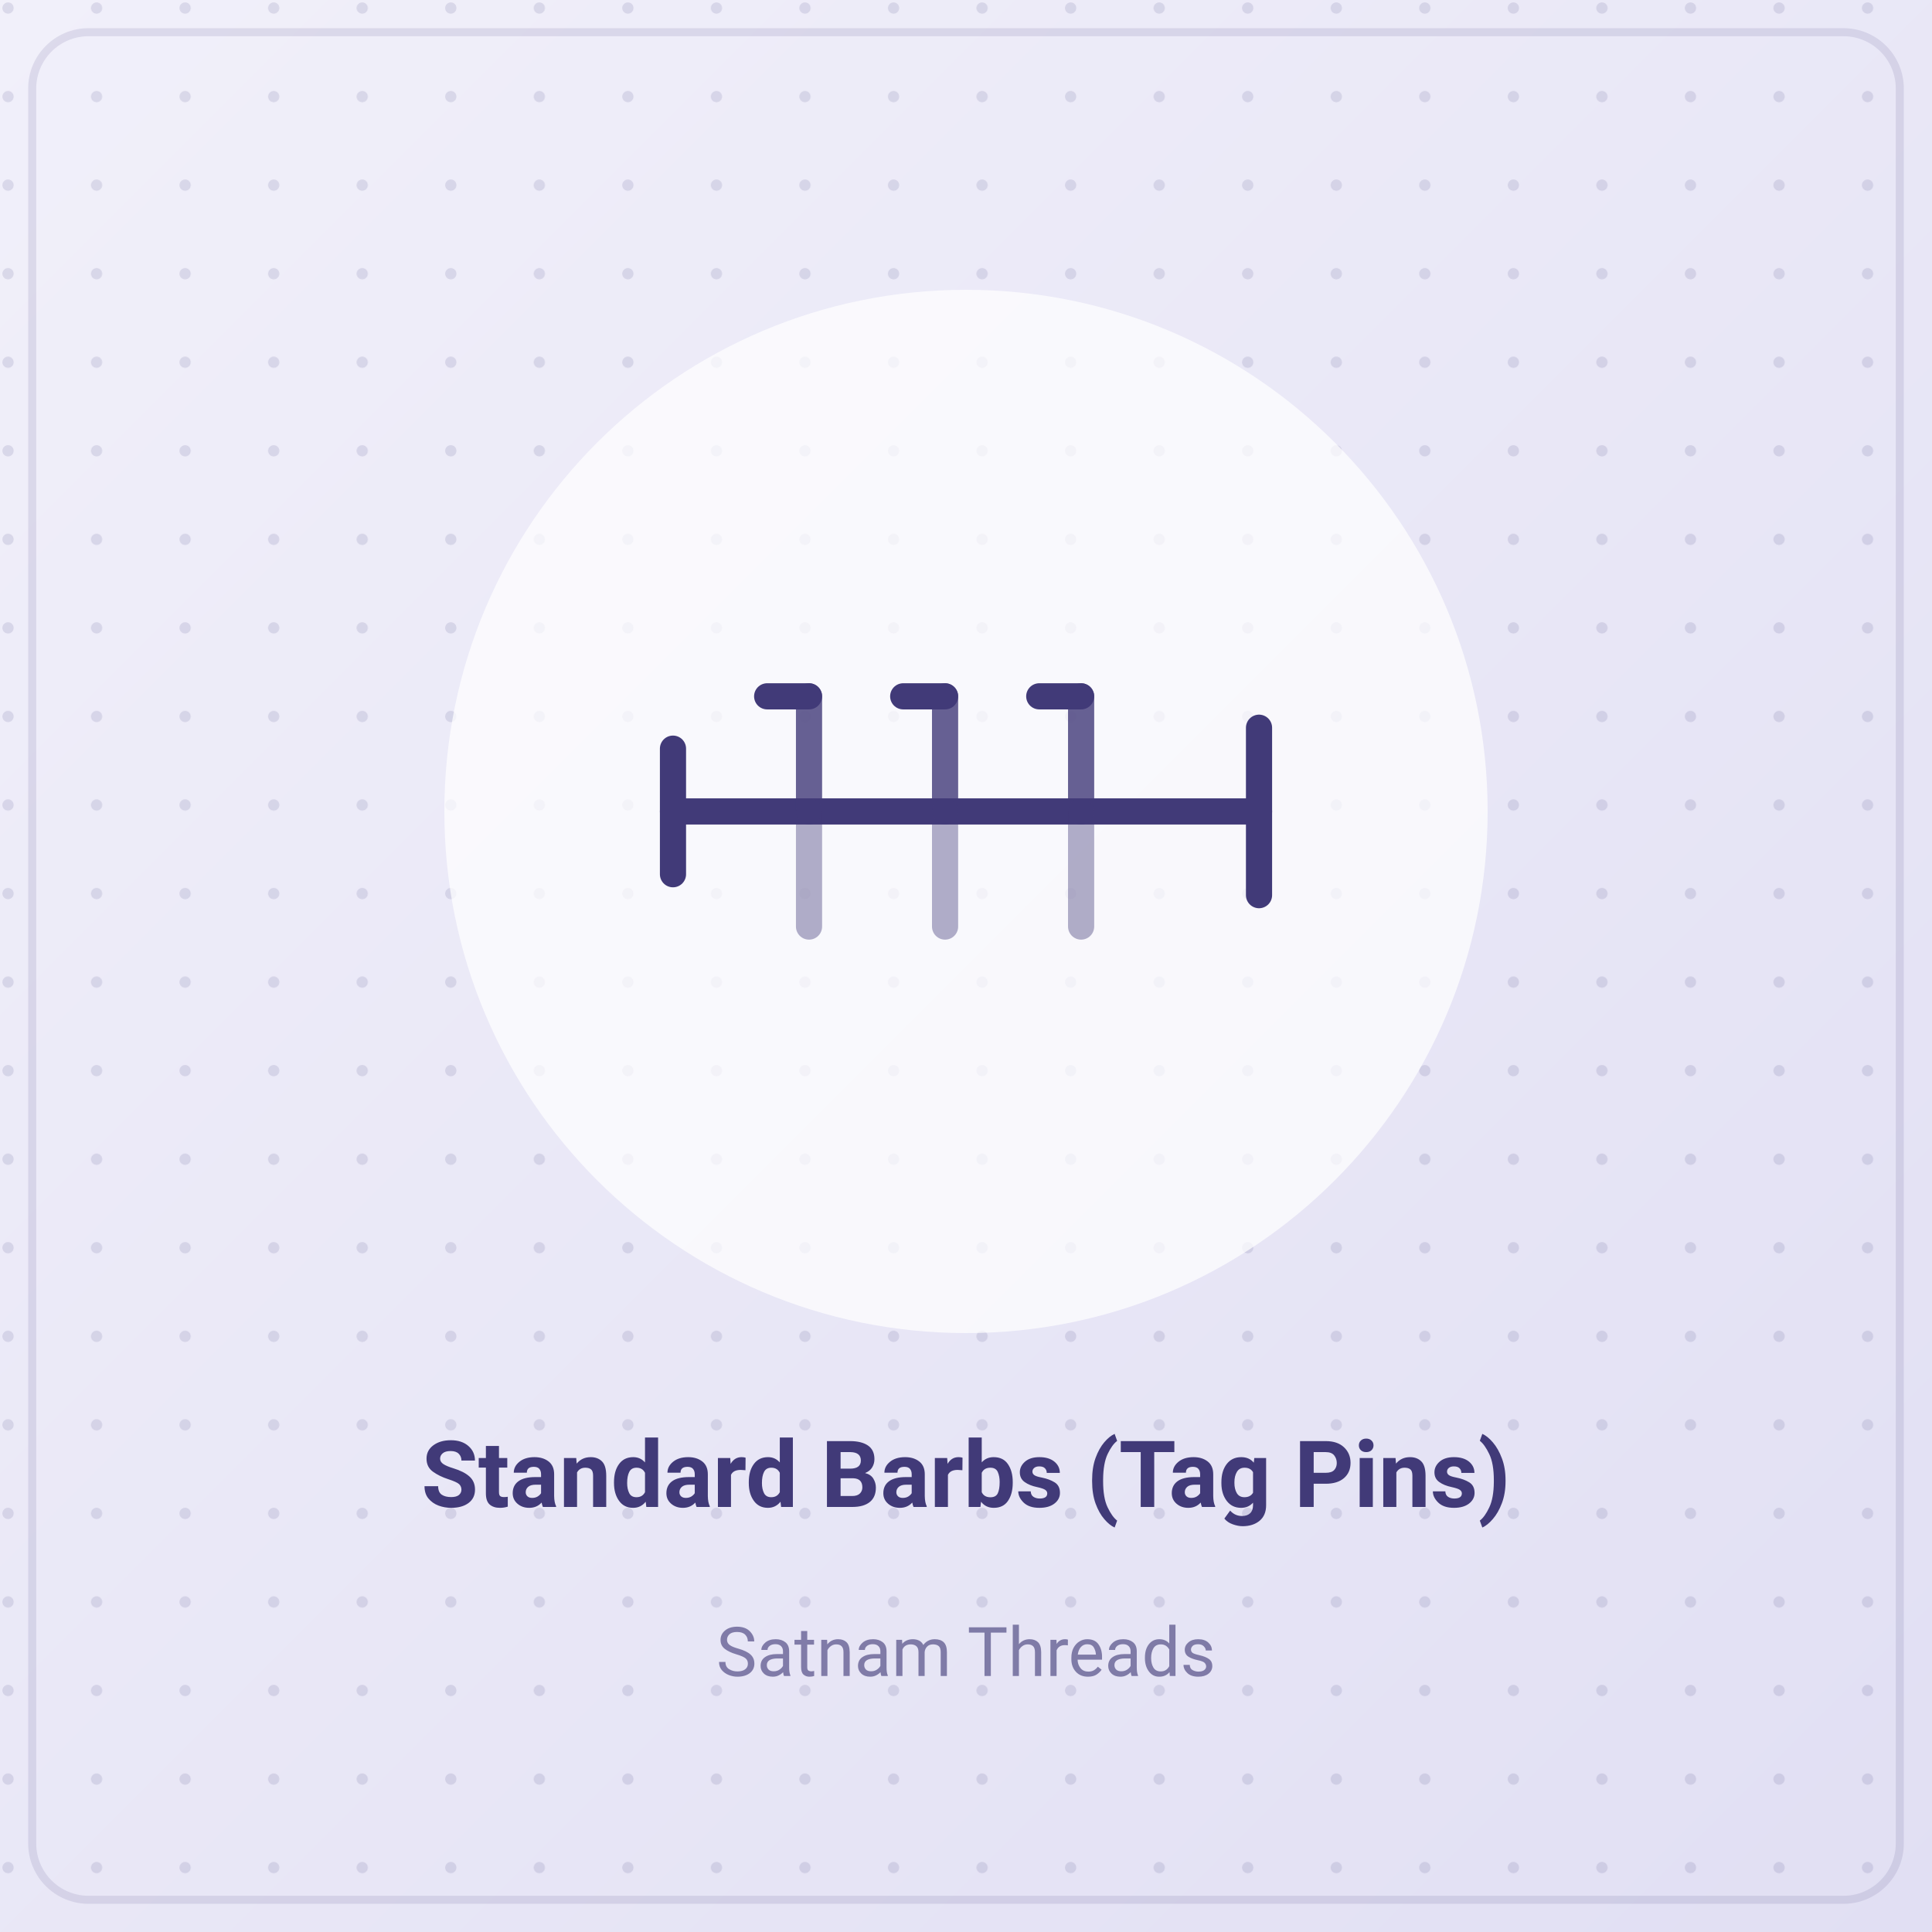
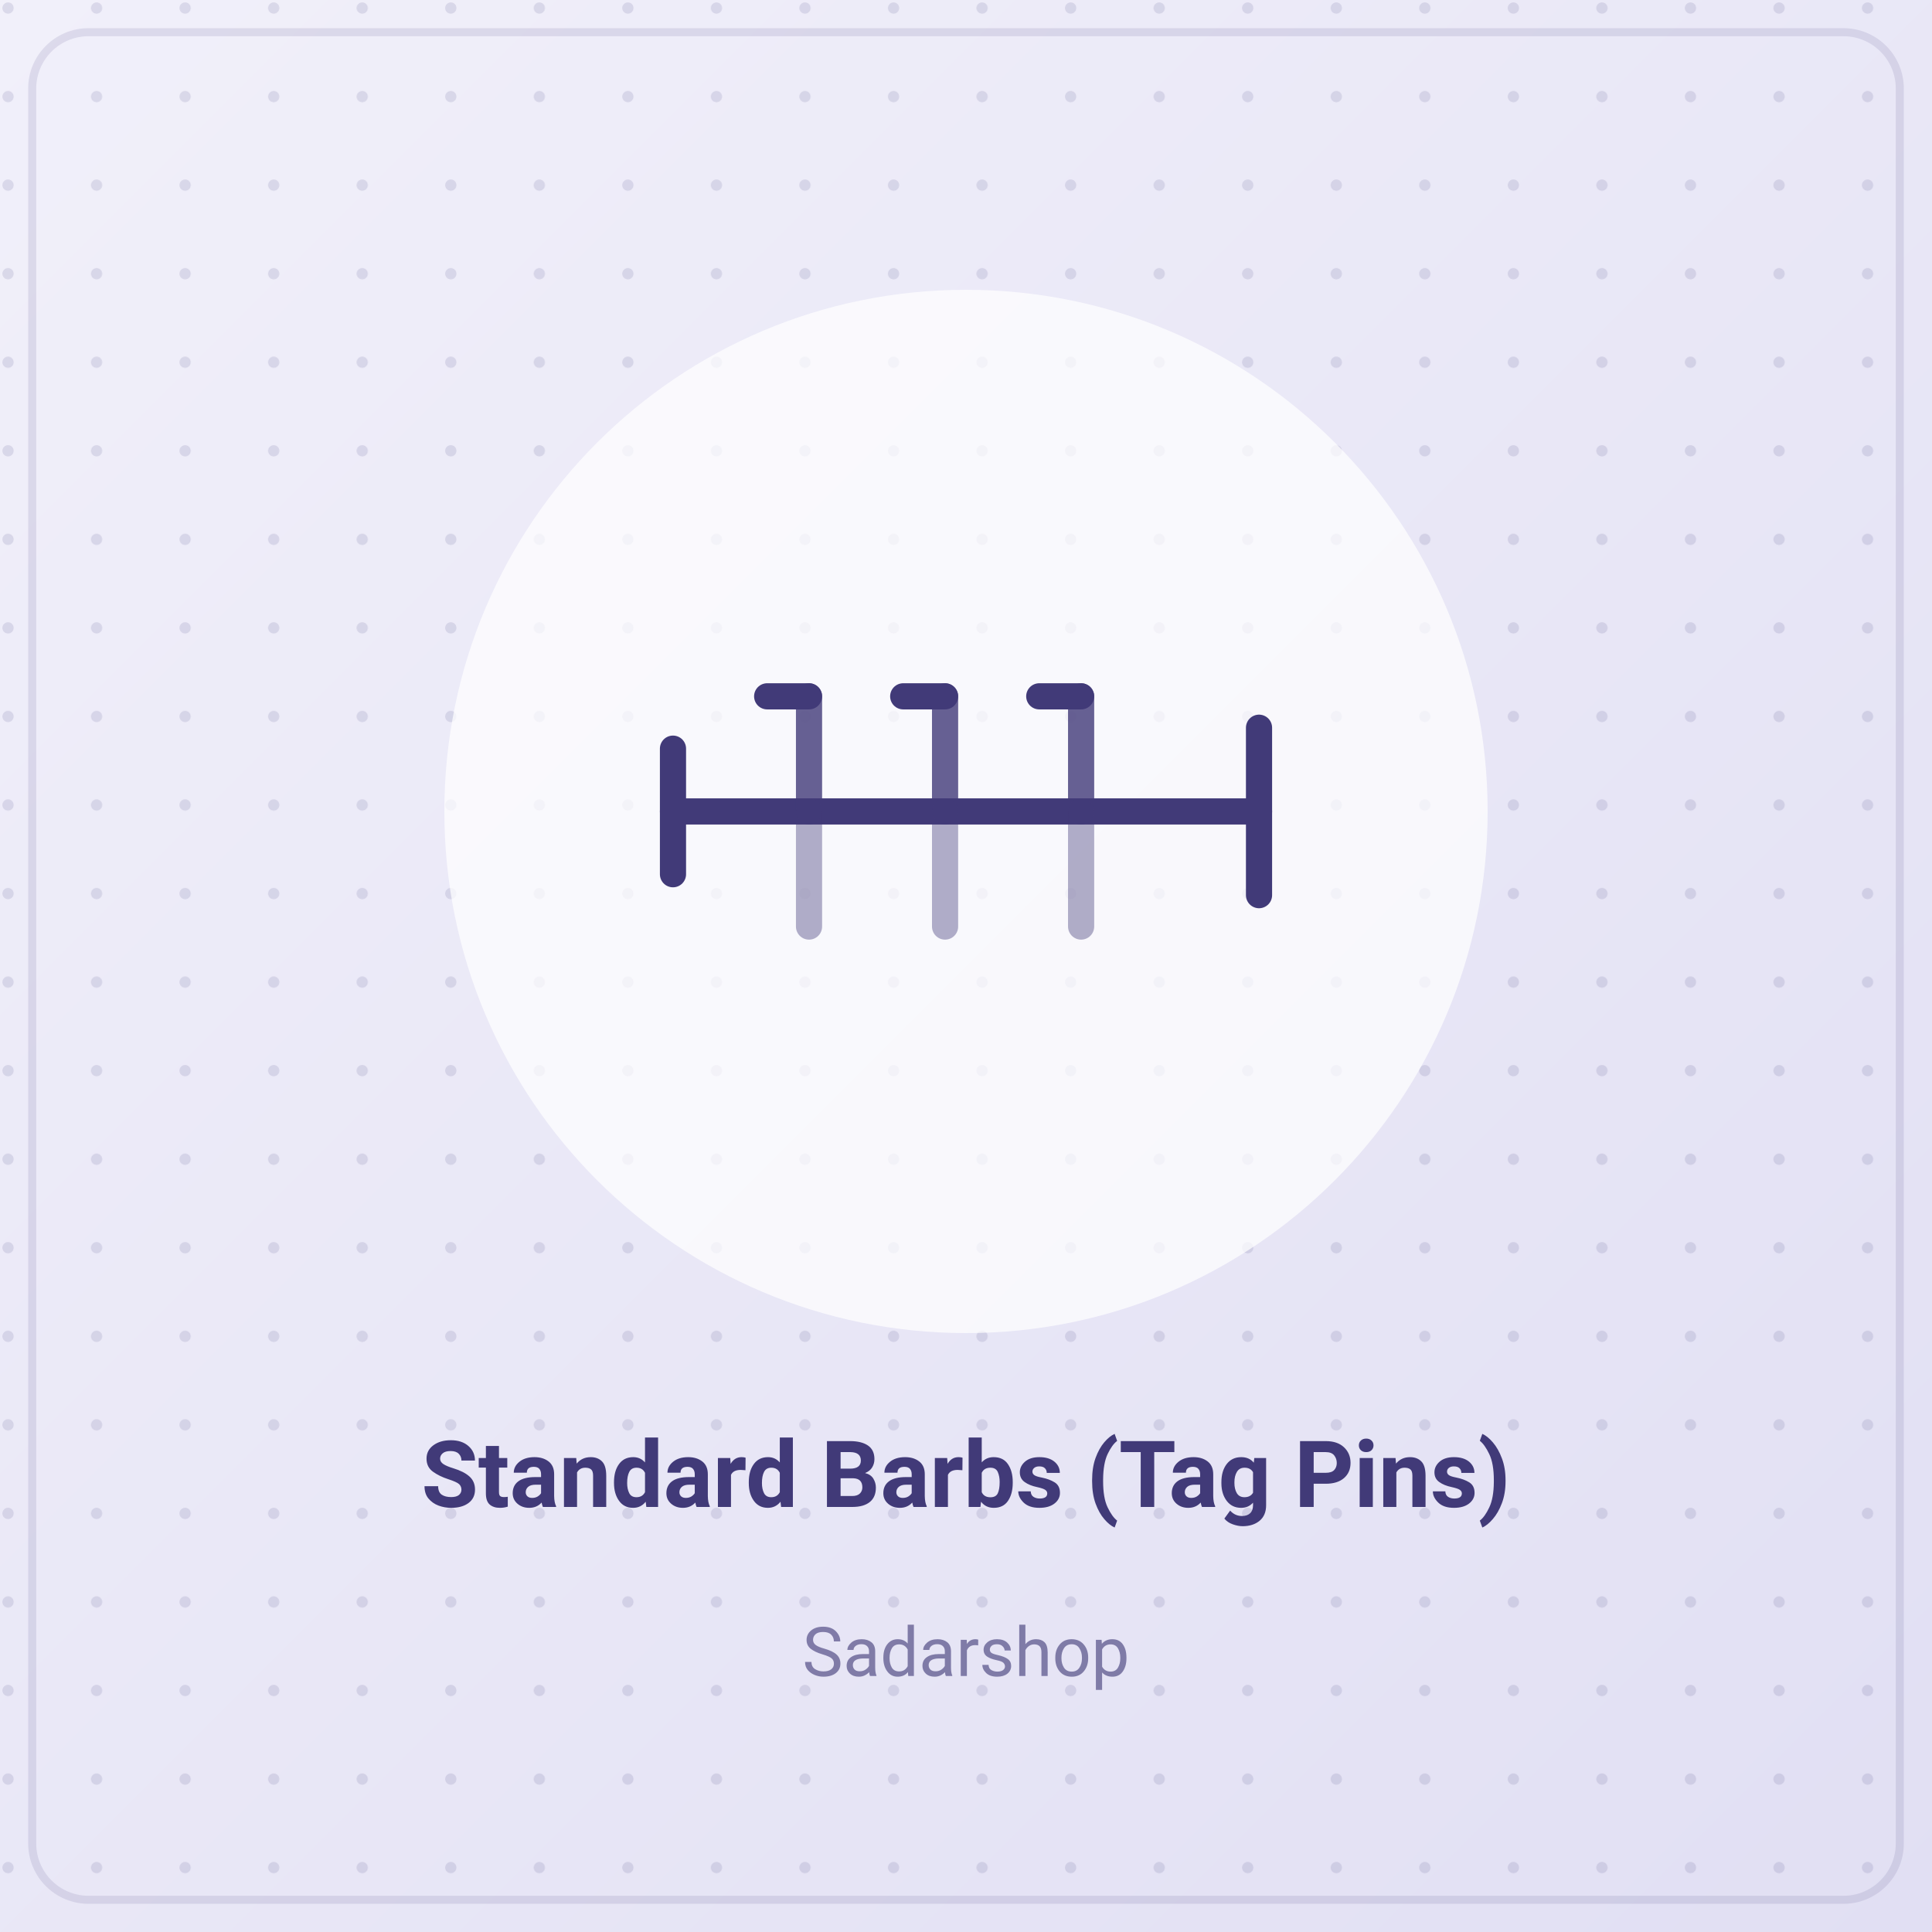
<svg xmlns="http://www.w3.org/2000/svg" viewBox="0 0 480 480" width="480" height="480" role="img" aria-label="Standard Barbs (Tag Pins)">
  <defs>
    <linearGradient id="bg" x1="0" y1="0" x2="1" y2="1">
      <stop offset="0" stop-color="#F1F0FA" />
      <stop offset="1" stop-color="#E1DFF3" />
    </linearGradient>
    <pattern id="dots" width="22" height="22" patternUnits="userSpaceOnUse">
      <circle cx="2" cy="2" r="1.4" fill="#413A78" opacity=".13" />
    </pattern>
  </defs>
  <rect width="480" height="480" fill="url(#bg)" />
  <rect width="480" height="480" fill="url(#dots)" />
  <circle cx="240" cy="201.6" r="129.6" fill="#fff" opacity=".72" />
  <g transform="translate(110 71.6) scale(1.3)" color="#413A78">
    <g stroke="currentColor" stroke-width="5" fill="none" stroke-linecap="round">
      <path d="M44 100h112" />
      <path d="M44 88v24M156 84v32" />
      <path d="M70 100v-22M96 100v-22M122 100v-22" opacity=".8" />
      <path d="M70 78h-8M96 78h-8M122 78h-8" />
      <path d="M70 100v22M96 100v22M122 100v22" opacity=".4" />
    </g>
  </g>
  <g font-family="ui-sans-serif,-apple-system,Segoe UI,Roboto,Helvetica,Arial,sans-serif" text-anchor="middle" fill="#413A78">
    <text x="240" y="374.4" font-size="23" font-weight="600">Standard Barbs (Tag Pins)</text>
-     <text x="240" y="416.4" font-size="17" opacity=".62">Satnam Threads</text>
+     <text x="240" y="416.4" font-size="17" opacity=".62">Sadarshop</text>
  </g>
  <rect x="8" y="8" width="464" height="464" fill="none" stroke="#413A78" stroke-opacity=".12" stroke-width="2" rx="14" />
</svg>
